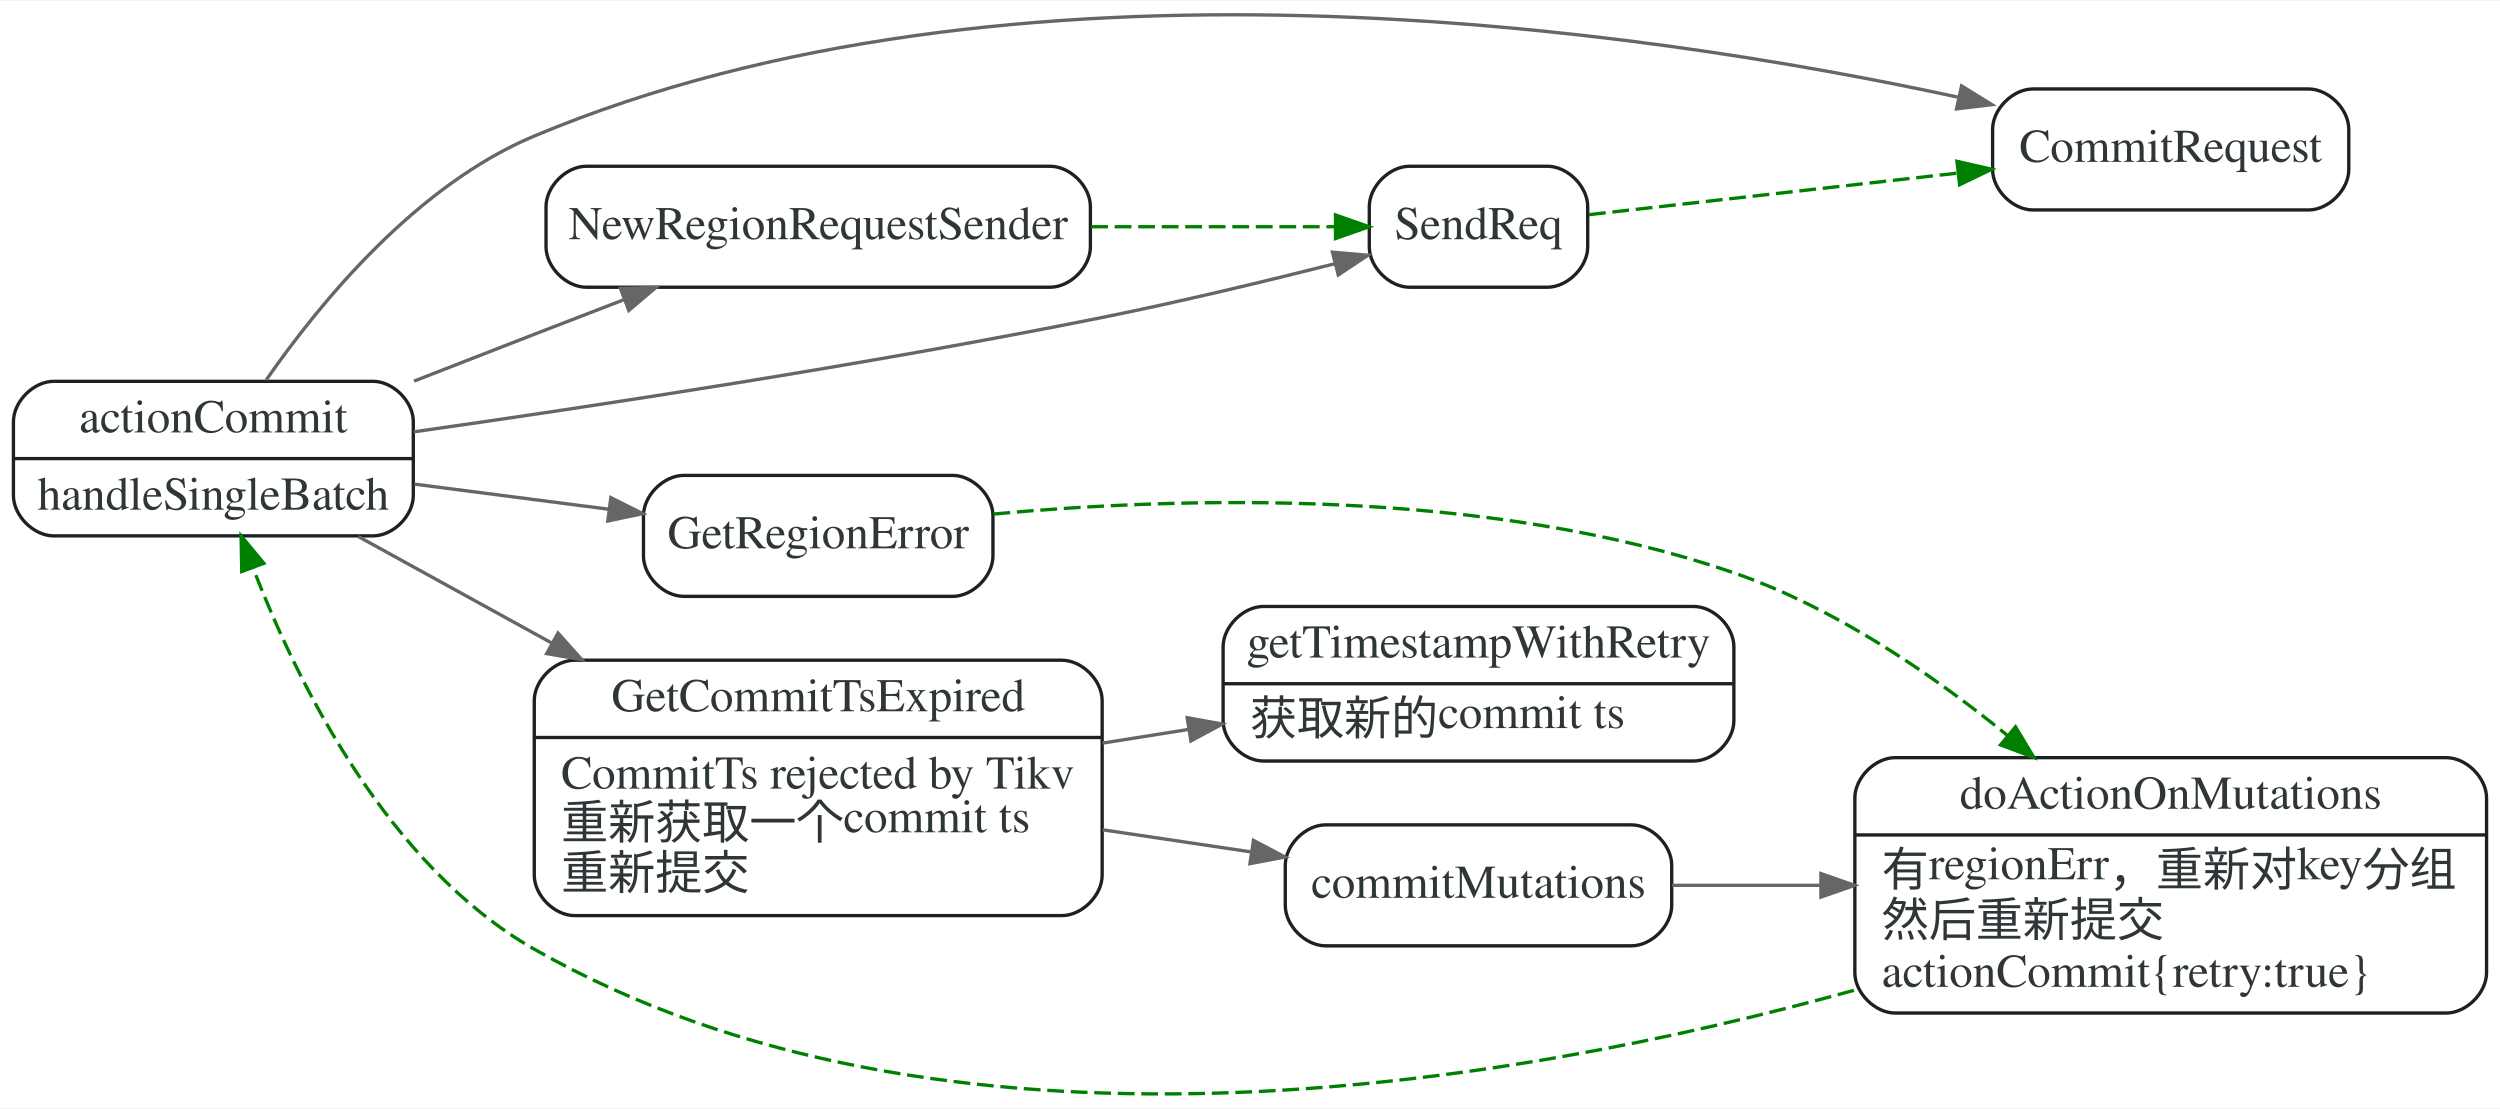
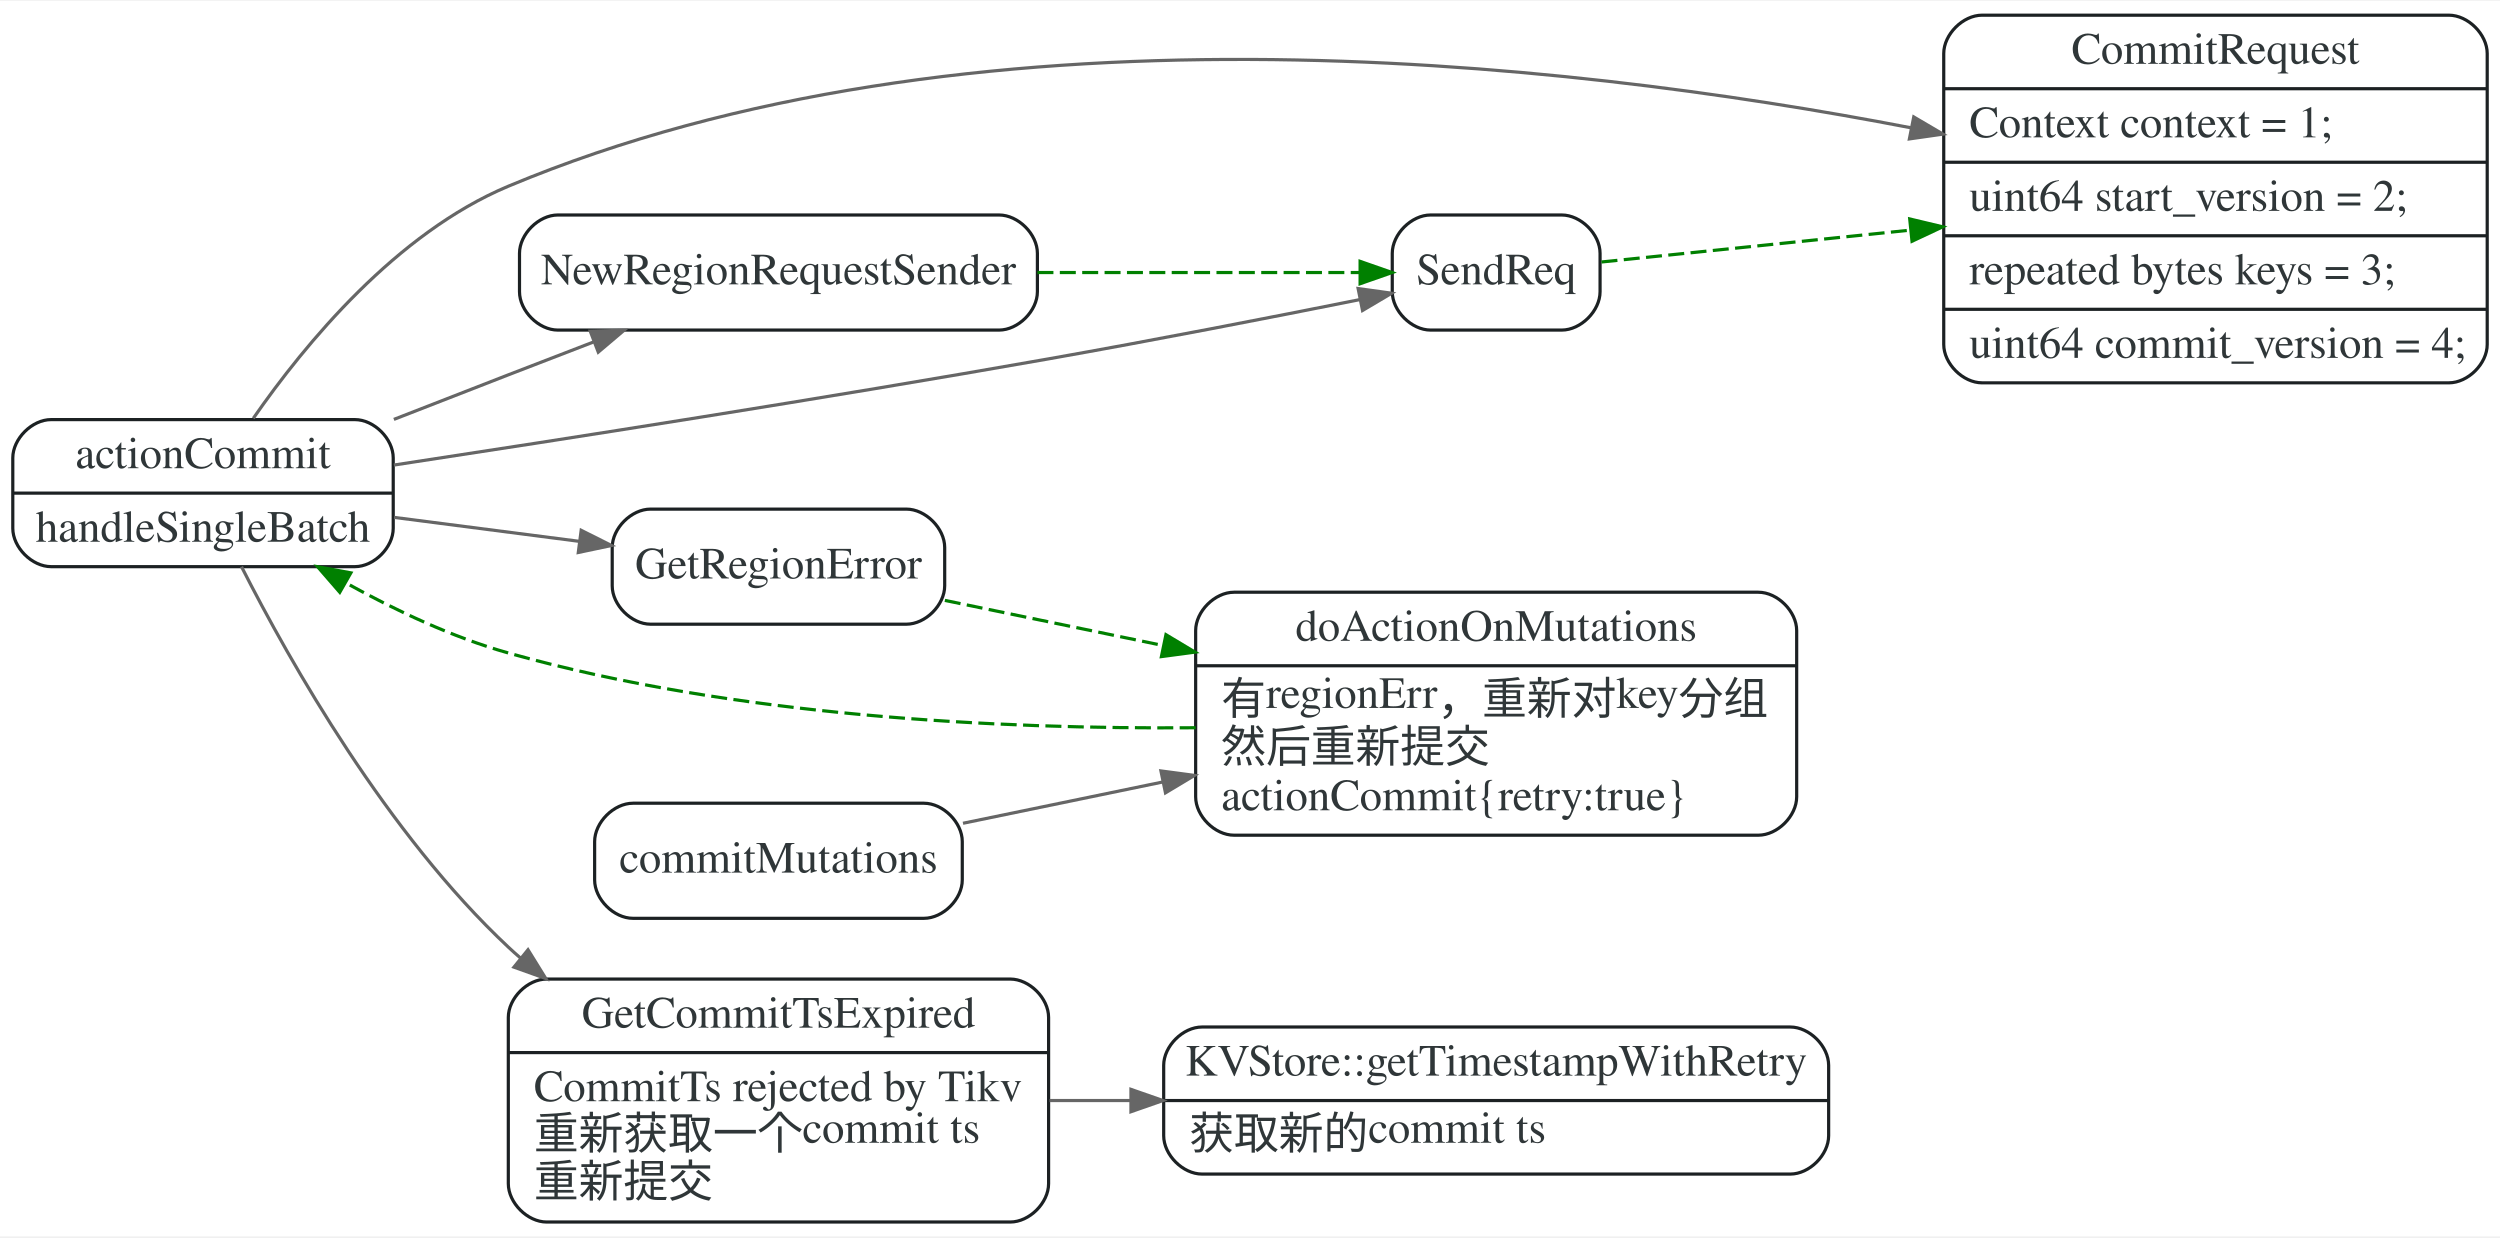
- <svg xmlns="http://www.w3.org/2000/svg" width="744pt" height="330pt" viewBox="0.00 0.00 744.00 329.62">
-   <g id="graph0" class="graph" transform="scale(1 1) rotate(0) translate(4 325.62)">
-     <polygon fill="white" stroke="transparent" points="-4,4 -4,-325.62 740,-325.62 740,4 -4,4" />
+ <svg xmlns="http://www.w3.org/2000/svg" width="782pt" height="387pt" viewBox="0.00 0.00 782.00 386.50">
+   <g id="graph0" class="graph" transform="scale(1 1) rotate(0) translate(4 382.5)">
+     <polygon fill="white" stroke="transparent" points="-4,4 -4,-382.5 778,-382.5 778,4 -4,4" />
    <g id="node1" class="node">
-       <path fill="none" stroke="#1c2123" d="M12,-166.33C12,-166.33 107,-166.33 107,-166.33 113,-166.33 119,-172.33 119,-178.33 119,-178.33 119,-200.33 119,-200.33 119,-206.33 113,-212.33 107,-212.33 107,-212.33 12,-212.33 12,-212.33 6,-212.33 0,-206.33 0,-200.33 0,-200.33 0,-178.33 0,-178.33 0,-172.33 6,-166.33 12,-166.33" />
-       <text text-anchor="middle" x="59.5" y="-197.13" font-family="Times,serif" font-size="14.00" fill="#2f3638">actionCommit</text>
-       <polyline fill="none" stroke="#1c2123" points="0,-189.33 119,-189.33 " />
-       <text text-anchor="middle" x="59.5" y="-174.13" font-family="Times,serif" font-size="14.00" fill="#2f3638">handleSingleBatch</text>
+       <path fill="none" stroke="#1c2123" d="M12,-205.5C12,-205.5 107,-205.5 107,-205.5 113,-205.5 119,-211.5 119,-217.5 119,-217.5 119,-239.5 119,-239.5 119,-245.5 113,-251.5 107,-251.5 107,-251.5 12,-251.5 12,-251.5 6,-251.5 0,-245.5 0,-239.5 0,-239.5 0,-217.5 0,-217.5 0,-211.5 6,-205.5 12,-205.5" />
+       <text text-anchor="middle" x="59.5" y="-236.3" font-family="Times,serif" font-size="14.00" fill="#2f3638">actionCommit</text>
+       <polyline fill="none" stroke="#1c2123" points="0,-228.5 119,-228.5 " />
+       <text text-anchor="middle" x="59.5" y="-213.3" font-family="Times,serif" font-size="14.00" fill="#2f3638">handleSingleBatch</text>
    </g>
    <g id="node2" class="node">
-       <path fill="none" stroke="#1c2123" d="M683,-299.33C683,-299.33 601,-299.33 601,-299.33 595,-299.33 589,-293.33 589,-287.33 589,-287.33 589,-275.33 589,-275.33 589,-269.33 595,-263.33 601,-263.33 601,-263.33 683,-263.33 683,-263.33 689,-263.33 695,-269.33 695,-275.33 695,-275.33 695,-287.33 695,-287.33 695,-293.33 689,-299.33 683,-299.33" />
-       <text text-anchor="middle" x="642" y="-277.63" font-family="Times,serif" font-size="14.00" fill="#2f3638">CommitRequest</text>
+       <path fill="none" stroke="#1c2123" d="M616,-263C616,-263 762,-263 762,-263 768,-263 774,-269 774,-275 774,-275 774,-366 774,-366 774,-372 768,-378 762,-378 762,-378 616,-378 616,-378 610,-378 604,-372 604,-366 604,-366 604,-275 604,-275 604,-269 610,-263 616,-263" />
+       <text text-anchor="middle" x="689" y="-362.8" font-family="Times,serif" font-size="14.00" fill="#2f3638">CommitRequest</text>
+       <polyline fill="none" stroke="#1c2123" points="604,-355 774,-355 " />
+       <text text-anchor="start" x="612" y="-339.8" font-family="Times,serif" font-size="14.00" fill="#2f3638">Context context = 1;</text>
+       <polyline fill="none" stroke="#1c2123" points="604,-332 774,-332 " />
+       <text text-anchor="start" x="612" y="-316.8" font-family="Times,serif" font-size="14.00" fill="#2f3638">uint64 start_version = 2;</text>
+       <polyline fill="none" stroke="#1c2123" points="604,-309 774,-309 " />
+       <text text-anchor="start" x="612" y="-293.8" font-family="Times,serif" font-size="14.00" fill="#2f3638">repeated bytes keys = 3;</text>
+       <polyline fill="none" stroke="#1c2123" points="604,-286 774,-286 " />
+       <text text-anchor="start" x="612" y="-270.8" font-family="Times,serif" font-size="14.00" fill="#2f3638">uint64 commit_version = 4;</text>
    </g>
    <g id="edge1" class="edge">
-       <path fill="none" stroke="#666666" d="M75.23,-212.74C91.49,-236.14 120.05,-270.7 155,-285.33 297.07,-344.84 483.63,-317.45 579.01,-296.83" />
-       <polygon fill="#666666" stroke="#666666" points="579.77,-300.25 588.78,-294.67 578.26,-293.41 579.77,-300.25" />
+       <path fill="none" stroke="#666666" d="M75.23,-251.9C91.49,-275.31 120.05,-309.86 155,-324.5 298.6,-384.65 483.67,-364.01 593.67,-342.79" />
+       <polygon fill="#666666" stroke="#666666" points="594.62,-346.17 603.75,-340.8 593.26,-339.3 594.62,-346.17" />
    </g>
    <g id="node3" class="node">
-       <path fill="none" stroke="#1c2123" d="M308.5,-276.33C308.5,-276.33 170.5,-276.33 170.5,-276.33 164.5,-276.33 158.5,-270.33 158.5,-264.33 158.5,-264.33 158.5,-252.33 158.5,-252.33 158.5,-246.33 164.5,-240.33 170.5,-240.33 170.5,-240.33 308.5,-240.33 308.5,-240.33 314.5,-240.33 320.5,-246.33 320.5,-252.33 320.5,-252.33 320.5,-264.33 320.5,-264.33 320.5,-270.33 314.5,-276.33 308.5,-276.33" />
-       <text text-anchor="middle" x="239.5" y="-254.63" font-family="Times,serif" font-size="14.00" fill="#2f3638">NewRegionRequestSender</text>
+       <path fill="none" stroke="#1c2123" d="M308.5,-315.5C308.5,-315.5 170.5,-315.5 170.5,-315.5 164.5,-315.5 158.5,-309.5 158.5,-303.5 158.5,-303.5 158.5,-291.5 158.5,-291.5 158.5,-285.5 164.5,-279.5 170.5,-279.5 170.5,-279.5 308.5,-279.5 308.5,-279.5 314.5,-279.5 320.5,-285.5 320.5,-291.5 320.5,-291.5 320.5,-303.5 320.5,-303.5 320.5,-309.5 314.5,-315.5 308.5,-315.5" />
+       <text text-anchor="middle" x="239.5" y="-293.8" font-family="Times,serif" font-size="14.00" fill="#2f3638">NewRegionRequestSender</text>
    </g>
    <g id="edge2" class="edge">
-       <path fill="none" stroke="#666666" d="M119.2,-212.39C131.05,-217.02 143.42,-221.85 155,-226.33 163.61,-229.67 172.73,-233.18 181.65,-236.61" />
-       <polygon fill="#666666" stroke="#666666" points="180.64,-239.97 191.23,-240.28 183.14,-233.43 180.64,-239.97" />
+       <path fill="none" stroke="#666666" d="M119.2,-251.56C131.05,-256.19 143.42,-261.01 155,-265.5 163.61,-268.84 172.73,-272.35 181.65,-275.78" />
+       <polygon fill="#666666" stroke="#666666" points="180.64,-279.14 191.23,-279.45 183.14,-272.6 180.64,-279.14" />
    </g>
    <g id="node4" class="node">
-       <path fill="none" stroke="#1c2123" d="M456.5,-276.33C456.5,-276.33 415.5,-276.33 415.5,-276.33 409.5,-276.33 403.5,-270.33 403.5,-264.33 403.5,-264.33 403.5,-252.33 403.5,-252.33 403.5,-246.33 409.5,-240.33 415.5,-240.33 415.5,-240.33 456.5,-240.33 456.5,-240.33 462.5,-240.33 468.5,-246.33 468.5,-252.33 468.5,-252.33 468.5,-264.33 468.5,-264.33 468.5,-270.33 462.5,-276.33 456.5,-276.33" />
-       <text text-anchor="middle" x="436" y="-254.63" font-family="Times,serif" font-size="14.00" fill="#2f3638">SendReq</text>
+       <path fill="none" stroke="#1c2123" d="M484.5,-315.5C484.5,-315.5 443.5,-315.5 443.5,-315.5 437.5,-315.5 431.5,-309.5 431.5,-303.5 431.5,-303.5 431.5,-291.5 431.5,-291.5 431.5,-285.5 437.5,-279.5 443.5,-279.5 443.5,-279.5 484.5,-279.5 484.5,-279.5 490.5,-279.5 496.5,-285.5 496.5,-291.5 496.5,-291.5 496.5,-303.5 496.5,-303.5 496.5,-309.5 490.5,-315.5 484.5,-315.5" />
+       <text text-anchor="middle" x="464" y="-293.8" font-family="Times,serif" font-size="14.00" fill="#2f3638">SendReq</text>
    </g>
    <g id="edge3" class="edge">
-       <path fill="none" stroke="#666666" d="M119.09,-197.29C172.65,-204.89 253.95,-217.25 324,-231.33 347.06,-235.97 372.58,-242.1 393.32,-247.35" />
-       <polygon fill="#666666" stroke="#666666" points="392.54,-250.77 403.09,-249.85 394.27,-243.98 392.54,-250.77" />
+       <path fill="none" stroke="#666666" d="M119.2,-237.28C172.66,-245.41 253.75,-258.08 324,-270.5 356.73,-276.29 393.67,-283.49 421.24,-289.01" />
+       <polygon fill="#666666" stroke="#666666" points="420.82,-292.49 431.31,-291.03 422.2,-285.63 420.82,-292.49" />
    </g>
    <g id="node5" class="node">
-       <path fill="none" stroke="#1c2123" d="M279.5,-184.33C279.5,-184.33 199.5,-184.33 199.5,-184.33 193.5,-184.33 187.5,-178.33 187.5,-172.33 187.5,-172.33 187.5,-160.33 187.5,-160.33 187.5,-154.33 193.5,-148.33 199.5,-148.33 199.5,-148.33 279.5,-148.33 279.5,-148.33 285.5,-148.33 291.5,-154.33 291.5,-160.33 291.5,-160.33 291.5,-172.33 291.5,-172.33 291.5,-178.33 285.5,-184.33 279.5,-184.33" />
-       <text text-anchor="middle" x="239.5" y="-162.63" font-family="Times,serif" font-size="14.00" fill="#2f3638">GetRegionError</text>
+       <path fill="none" stroke="#1c2123" d="M279.5,-223.5C279.5,-223.5 199.5,-223.5 199.5,-223.5 193.5,-223.5 187.5,-217.5 187.5,-211.5 187.5,-211.5 187.5,-199.5 187.5,-199.5 187.5,-193.5 193.5,-187.5 199.5,-187.5 199.5,-187.5 279.5,-187.5 279.5,-187.5 285.5,-187.5 291.5,-193.5 291.5,-199.5 291.5,-199.5 291.5,-211.5 291.5,-211.5 291.5,-217.5 285.5,-223.5 279.5,-223.5" />
+       <text text-anchor="middle" x="239.5" y="-201.8" font-family="Times,serif" font-size="14.00" fill="#2f3638">GetRegionError</text>
    </g>
    <g id="edge4" class="edge">
-       <path fill="none" stroke="#666666" d="M119.28,-181.74C137.9,-179.33 158.53,-176.67 177.33,-174.24" />
-       <polygon fill="#666666" stroke="#666666" points="177.79,-177.71 187.26,-172.95 176.89,-170.77 177.79,-177.71" />
+       <path fill="none" stroke="#666666" d="M119.28,-220.91C137.9,-218.5 158.53,-215.83 177.33,-213.4" />
+       <polygon fill="#666666" stroke="#666666" points="177.79,-216.87 187.26,-212.12 176.89,-209.93 177.79,-216.87" />
    </g>
    <g id="node6" class="node">
-       <path fill="none" stroke="#1c2123" d="M167,-53.33C167,-53.33 312,-53.33 312,-53.33 318,-53.33 324,-59.33 324,-65.33 324,-65.33 324,-117.33 324,-117.33 324,-123.33 318,-129.33 312,-129.33 312,-129.33 167,-129.33 167,-129.33 161,-129.33 155,-123.33 155,-117.33 155,-117.33 155,-65.33 155,-65.33 155,-59.33 161,-53.33 167,-53.33" />
-       <text text-anchor="middle" x="239.5" y="-114.13" font-family="Times,serif" font-size="14.00" fill="#2f3638">GetCommitTsExpired</text>
-       <polyline fill="none" stroke="#1c2123" points="155,-106.33 324,-106.33 " />
-       <text text-anchor="start" x="163" y="-91.13" font-family="Times,serif" font-size="14.00" fill="#2f3638">CommitTs rejected by Tikv</text>
-       <text text-anchor="start" x="163" y="-76.13" font-family="Times,serif" font-size="14.00" fill="#2f3638"> 重新获取一个commit ts</text>
-       <text text-anchor="start" x="163" y="-61.13" font-family="Times,serif" font-size="14.00" fill="#2f3638"> 重新提交</text>
+       <path fill="none" stroke="#1c2123" d="M167,-0.5C167,-0.5 312,-0.5 312,-0.5 318,-0.5 324,-6.5 324,-12.5 324,-12.5 324,-64.5 324,-64.5 324,-70.5 318,-76.5 312,-76.5 312,-76.5 167,-76.5 167,-76.5 161,-76.5 155,-70.5 155,-64.5 155,-64.5 155,-12.5 155,-12.5 155,-6.5 161,-0.5 167,-0.5" />
+       <text text-anchor="middle" x="239.5" y="-61.3" font-family="Times,serif" font-size="14.00" fill="#2f3638">GetCommitTsExpired</text>
+       <polyline fill="none" stroke="#1c2123" points="155,-53.5 324,-53.5 " />
+       <text text-anchor="start" x="163" y="-38.3" font-family="Times,serif" font-size="14.00" fill="#2f3638">CommitTs rejected by Tikv</text>
+       <text text-anchor="start" x="163" y="-23.3" font-family="Times,serif" font-size="14.00" fill="#2f3638"> 重新获取一个commit ts</text>
+       <text text-anchor="start" x="163" y="-8.3" font-family="Times,serif" font-size="14.00" fill="#2f3638"> 重新提交</text>
    </g>
    <g id="edge5" class="edge">
-       <path fill="none" stroke="#666666" d="M102.68,-166.11C119.89,-156.64 140.36,-145.37 160.12,-134.49" />
-       <polygon fill="#666666" stroke="#666666" points="162.06,-137.41 169.14,-129.52 158.69,-131.28 162.06,-137.41" />
+       <path fill="none" stroke="#666666" d="M71.54,-205.49C86.9,-175.27 117.18,-121.93 155,-86.5 156.26,-85.32 157.55,-84.16 158.87,-83.02" />
+       <polygon fill="#666666" stroke="#666666" points="161.16,-85.67 166.73,-76.66 156.76,-80.23 161.16,-85.67" />
    </g>
    <g id="edge6" class="edge">
-       <path fill="none" stroke="green" stroke-dasharray="5,2" d="M320.73,-258.33C345.62,-258.33 372.04,-258.33 393.2,-258.33" />
-       <polygon fill="green" stroke="green" points="393.44,-261.83 403.44,-258.33 393.44,-254.83 393.44,-261.83" />
+       <path fill="none" stroke="green" stroke-dasharray="5,2" d="M320.51,-297.5C354.54,-297.5 392.81,-297.5 421.11,-297.5" />
+       <polygon fill="green" stroke="green" points="421.44,-301 431.44,-297.5 421.44,-294 421.44,-301" />
    </g>
    <g id="edge7" class="edge">
-       <path fill="none" stroke="green" stroke-dasharray="5,2" d="M468.88,-261.93C498.17,-265.23 542.42,-270.22 578.72,-274.31" />
-       <polygon fill="green" stroke="green" points="578.4,-277.8 588.73,-275.44 579.18,-270.84 578.4,-277.8" />
+       <path fill="none" stroke="green" stroke-dasharray="5,2" d="M496.95,-300.8C522.27,-303.41 559.01,-307.2 593.52,-310.76" />
+       <polygon fill="green" stroke="green" points="593.36,-314.26 603.67,-311.8 594.08,-307.29 593.36,-314.26" />
    </g>
    <g id="node7" class="node">
-       <path fill="none" stroke="#1c2123" d="M560,-24.33C560,-24.33 724,-24.33 724,-24.33 730,-24.33 736,-30.33 736,-36.33 736,-36.33 736,-88.33 736,-88.33 736,-94.33 730,-100.33 724,-100.33 724,-100.33 560,-100.33 560,-100.33 554,-100.33 548,-94.33 548,-88.33 548,-88.33 548,-36.33 548,-36.33 548,-30.33 554,-24.33 560,-24.33" />
-       <text text-anchor="middle" x="642" y="-85.13" font-family="Times,serif" font-size="14.00" fill="#2f3638">doActionOnMutations</text>
-       <polyline fill="none" stroke="#1c2123" points="548,-77.33 736,-77.33 " />
-       <text text-anchor="start" x="556" y="-62.13" font-family="Times,serif" font-size="14.00" fill="#2f3638">有regionErr，重新对key分组</text>
-       <text text-anchor="start" x="556" y="-47.13" font-family="Times,serif" font-size="14.00" fill="#2f3638"> 然后重新提交</text>
-       <text text-anchor="start" x="556" y="-32.13" font-family="Times,serif" font-size="14.00" fill="#2f3638"> actionCommit{retry:true}</text>
+       <path fill="none" stroke="#1c2123" d="M382,-121.5C382,-121.5 546,-121.5 546,-121.5 552,-121.5 558,-127.5 558,-133.5 558,-133.5 558,-185.5 558,-185.5 558,-191.5 552,-197.5 546,-197.5 546,-197.5 382,-197.5 382,-197.5 376,-197.5 370,-191.5 370,-185.5 370,-185.5 370,-133.5 370,-133.5 370,-127.5 376,-121.5 382,-121.5" />
+       <text text-anchor="middle" x="464" y="-182.3" font-family="Times,serif" font-size="14.00" fill="#2f3638">doActionOnMutations</text>
+       <polyline fill="none" stroke="#1c2123" points="370,-174.5 558,-174.5 " />
+       <text text-anchor="start" x="378" y="-159.3" font-family="Times,serif" font-size="14.00" fill="#2f3638">有regionErr，重新对key分组</text>
+       <text text-anchor="start" x="378" y="-144.3" font-family="Times,serif" font-size="14.00" fill="#2f3638"> 然后重新提交</text>
+       <text text-anchor="start" x="378" y="-129.3" font-family="Times,serif" font-size="14.00" fill="#2f3638"> actionCommit{retry:true}</text>
    </g>
    <g id="edge8" class="edge">
-       <path fill="none" stroke="green" stroke-dasharray="5,2" d="M291.65,-172.83C347.46,-177.99 438.65,-180.67 512,-155.33 541.76,-145.05 570.61,-125.47 593.45,-106.92" />
-       <polygon fill="green" stroke="green" points="595.82,-109.5 601.27,-100.42 591.35,-104.12 595.82,-109.5" />
+       <path fill="none" stroke="green" stroke-dasharray="5,2" d="M291.55,-194.95C311.87,-190.75 336.02,-185.75 359.69,-180.86" />
+       <polygon fill="green" stroke="green" points="360.71,-184.22 369.79,-178.77 359.29,-177.37 360.71,-184.22" />
    </g>
    <g id="node8" class="node">
-       <path fill="none" stroke="#1c2123" d="M372,-99.33C372,-99.33 500,-99.33 500,-99.33 506,-99.33 512,-105.33 512,-111.33 512,-111.33 512,-133.33 512,-133.33 512,-139.33 506,-145.33 500,-145.33 500,-145.33 372,-145.33 372,-145.33 366,-145.33 360,-139.33 360,-133.33 360,-133.33 360,-111.33 360,-111.33 360,-105.33 366,-99.33 372,-99.33" />
-       <text text-anchor="middle" x="436" y="-130.13" font-family="Times,serif" font-size="14.00" fill="#2f3638">getTimestampWithRetry</text>
-       <polyline fill="none" stroke="#1c2123" points="360,-122.33 512,-122.33 " />
-       <text text-anchor="start" x="368" y="-107.13" font-family="Times,serif" font-size="14.00" fill="#2f3638">获取新的commit ts</text>
+       <path fill="none" stroke="#1c2123" d="M372,-15.5C372,-15.5 556,-15.5 556,-15.5 562,-15.5 568,-21.5 568,-27.5 568,-27.5 568,-49.5 568,-49.5 568,-55.5 562,-61.5 556,-61.5 556,-61.5 372,-61.5 372,-61.5 366,-61.5 360,-55.5 360,-49.5 360,-49.5 360,-27.5 360,-27.5 360,-21.5 366,-15.5 372,-15.5" />
+       <text text-anchor="middle" x="464" y="-46.3" font-family="Times,serif" font-size="14.00" fill="#2f3638">KVStore::getTimestampWithRetry</text>
+       <polyline fill="none" stroke="#1c2123" points="360,-38.5 568,-38.5 " />
+       <text text-anchor="start" x="368" y="-23.3" font-family="Times,serif" font-size="14.00" fill="#2f3638">获取新的commit ts</text>
    </g>
    <g id="edge9" class="edge">
-       <path fill="none" stroke="#666666" d="M324.11,-104.66C332.62,-106.02 341.28,-107.4 349.8,-108.75" />
-       <polygon fill="#666666" stroke="#666666" points="349.31,-112.22 359.74,-110.34 350.42,-105.31 349.31,-112.22" />
+       <path fill="none" stroke="#666666" d="M324.3,-38.5C332.62,-38.5 341.16,-38.5 349.72,-38.5" />
+       <polygon fill="#666666" stroke="#666666" points="349.76,-42 359.76,-38.5 349.76,-35 349.76,-42" />
+     </g>
+     <g id="edge11" class="edge">
+       <path fill="none" stroke="green" stroke-dasharray="5,2" d="M370,-155.11C307.99,-154.63 225.27,-158.74 155,-178.5 137.52,-183.41 119.61,-191.87 104.14,-200.45" />
+       <polygon fill="green" stroke="green" points="102.28,-197.48 95.34,-205.48 105.75,-203.56 102.28,-197.48" />
    </g>
    <g id="node9" class="node">
-       <path fill="none" stroke="#1c2123" d="M481.5,-80.33C481.5,-80.33 390.5,-80.33 390.5,-80.33 384.5,-80.33 378.5,-74.33 378.5,-68.33 378.5,-68.33 378.5,-56.33 378.5,-56.33 378.5,-50.33 384.5,-44.33 390.5,-44.33 390.5,-44.33 481.5,-44.33 481.5,-44.33 487.5,-44.33 493.5,-50.33 493.5,-56.33 493.5,-56.33 493.5,-68.33 493.5,-68.33 493.5,-74.33 487.5,-80.33 481.5,-80.33" />
-       <text text-anchor="middle" x="436" y="-58.63" font-family="Times,serif" font-size="14.00" fill="#2f3638">commitMutations</text>
+       <path fill="none" stroke="#1c2123" d="M285,-131.5C285,-131.5 194,-131.5 194,-131.5 188,-131.5 182,-125.5 182,-119.5 182,-119.5 182,-107.5 182,-107.5 182,-101.5 188,-95.5 194,-95.5 194,-95.5 285,-95.5 285,-95.5 291,-95.5 297,-101.5 297,-107.5 297,-107.5 297,-119.5 297,-119.5 297,-125.5 291,-131.5 285,-131.5" />
+       <text text-anchor="middle" x="239.5" y="-109.8" font-family="Times,serif" font-size="14.00" fill="#2f3638">commitMutations</text>
    </g>
    <g id="edge10" class="edge">
-       <path fill="none" stroke="#666666" d="M324.11,-78.87C338.86,-76.67 354.04,-74.41 368.24,-72.29" />
-       <polygon fill="#666666" stroke="#666666" points="369.03,-75.71 378.4,-70.77 367.99,-68.79 369.03,-75.71" />
-     </g>
-     <g id="edge12" class="edge">
-       <path fill="none" stroke="green" stroke-dasharray="5,2" d="M547.73,-31.09C444.49,-2.46 276.62,25.93 155,-43.33 111.66,-68.02 84.9,-121.64 71.38,-156.57" />
-       <polygon fill="green" stroke="green" points="67.95,-155.73 67.75,-166.33 74.52,-158.17 67.95,-155.73" />
-     </g>
-     <g id="edge11" class="edge">
-       <path fill="none" stroke="#666666" d="M493.55,-62.33C507.39,-62.33 522.62,-62.33 537.89,-62.33" />
-       <polygon fill="#666666" stroke="#666666" points="537.91,-65.83 547.91,-62.33 537.91,-58.83 537.91,-65.83" />
+       <path fill="none" stroke="#666666" d="M297.22,-125.23C316.31,-129.17 338.25,-133.71 359.79,-138.16" />
+       <polygon fill="#666666" stroke="#666666" points="359.14,-141.6 369.64,-140.2 360.56,-134.75 359.14,-141.6" />
    </g>
  </g>
</svg>
